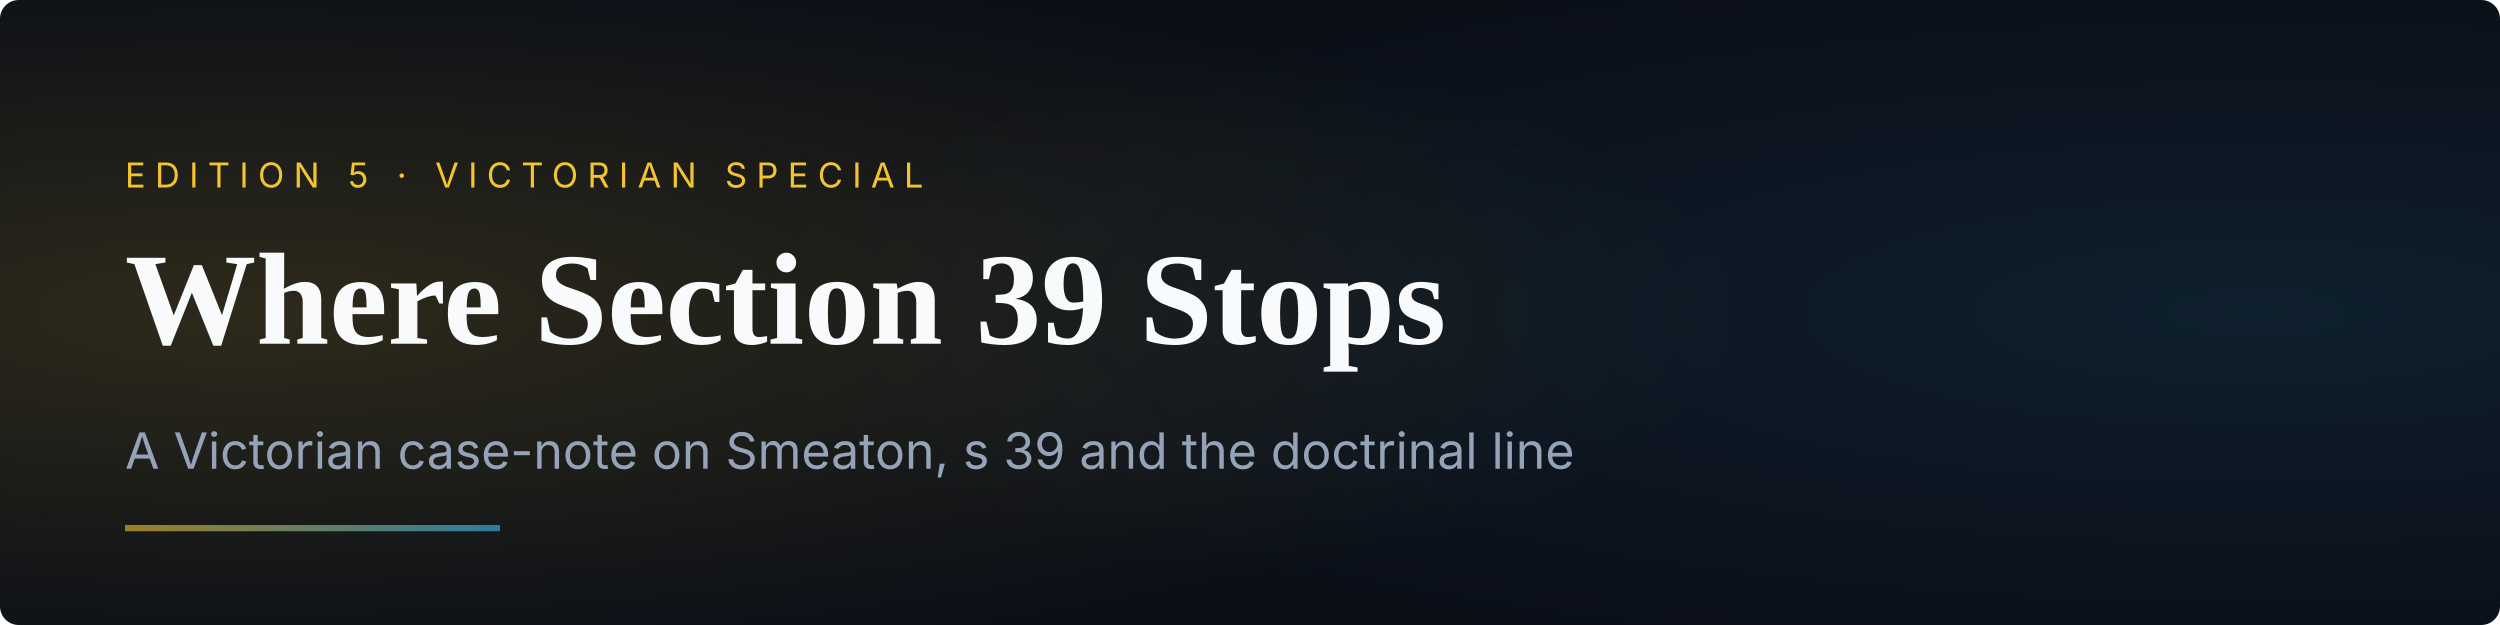
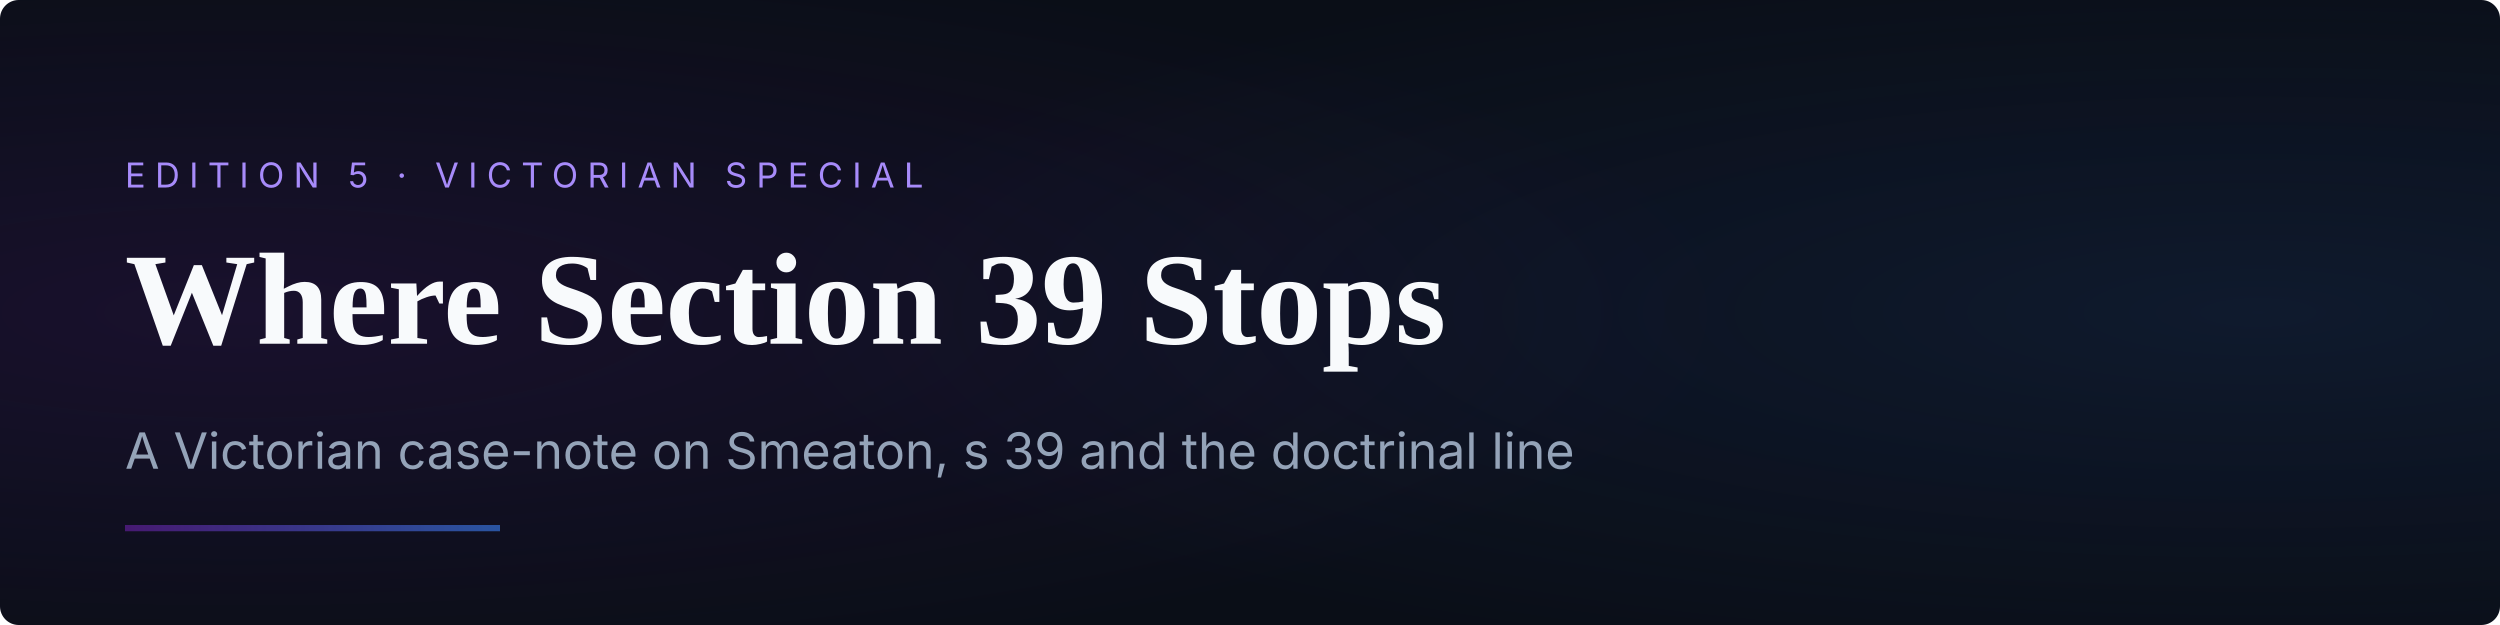
<svg xmlns="http://www.w3.org/2000/svg" width="800" height="200" viewBox="0 0 800 200">
  <defs>
-     <radialGradient id="goldGlow" cx="10%" cy="50%" r="60%">
-       <stop offset="0%" stop-color="#F4C430" stop-opacity="0.15" />
-       <stop offset="100%" stop-color="#F4C430" stop-opacity="0" />
+     <radialGradient id="purpleGlow" cx="10%" cy="50%" r="60%">
+       <stop offset="0%" stop-color="#6b21a8" stop-opacity="0.15" />
+       <stop offset="100%" stop-color="#6b21a8" stop-opacity="0" />
    </radialGradient>
-     <radialGradient id="cyanGlow" cx="90%" cy="50%" r="60%">
-       <stop offset="0%" stop-color="#3ABEF9" stop-opacity="0.1" />
-       <stop offset="100%" stop-color="#3ABEF9" stop-opacity="0" />
+     <radialGradient id="blueGlow" cx="90%" cy="50%" r="60%">
+       <stop offset="0%" stop-color="#3b82f6" stop-opacity="0.1" />
+       <stop offset="100%" stop-color="#3b82f6" stop-opacity="0" />
    </radialGradient>
    <linearGradient id="lineGrad" x1="0%" y1="0%" x2="100%" y2="0%">
-       <stop offset="0%" stop-color="#F4C430" />
-       <stop offset="100%" stop-color="#3ABEF9" />
+       <stop offset="0%" stop-color="#6b21a8" />
+       <stop offset="100%" stop-color="#3b82f6" />
    </linearGradient>
  </defs>
  <rect width="800" height="200" rx="6" fill="#0a0e17" />
-   <rect width="800" height="200" rx="6" fill="url(#goldGlow)" />
-   <rect width="800" height="200" rx="6" fill="url(#cyanGlow)" />
-   <text x="40" y="60" font-family="system-ui, -apple-system, sans-serif" font-size="11" letter-spacing="3" fill="#F4C430">EDITION 5 · VICTORIAN SPECIAL</text>
+   <rect width="800" height="200" rx="6" fill="url(#purpleGlow)" />
+   <rect width="800" height="200" rx="6" fill="url(#blueGlow)" />
+   <text x="40" y="60" font-family="system-ui, -apple-system, sans-serif" font-size="11" letter-spacing="3" fill="#a78bfa">EDITION 5 · VICTORIAN SPECIAL</text>
  <text x="40" y="110" font-family="Georgia, 'Times New Roman', serif" font-size="42" font-weight="700" fill="#f8fafc">Where Section 39 Stops</text>
  <text x="40" y="150" font-family="system-ui, -apple-system, sans-serif" font-size="16" fill="#94a3b8">A Victorian case-note on Smeaton, s 39 and the doctrinal line</text>
  <rect x="40" y="168" width="120" height="2" fill="url(#lineGrad)" opacity="0.6" />
</svg>
